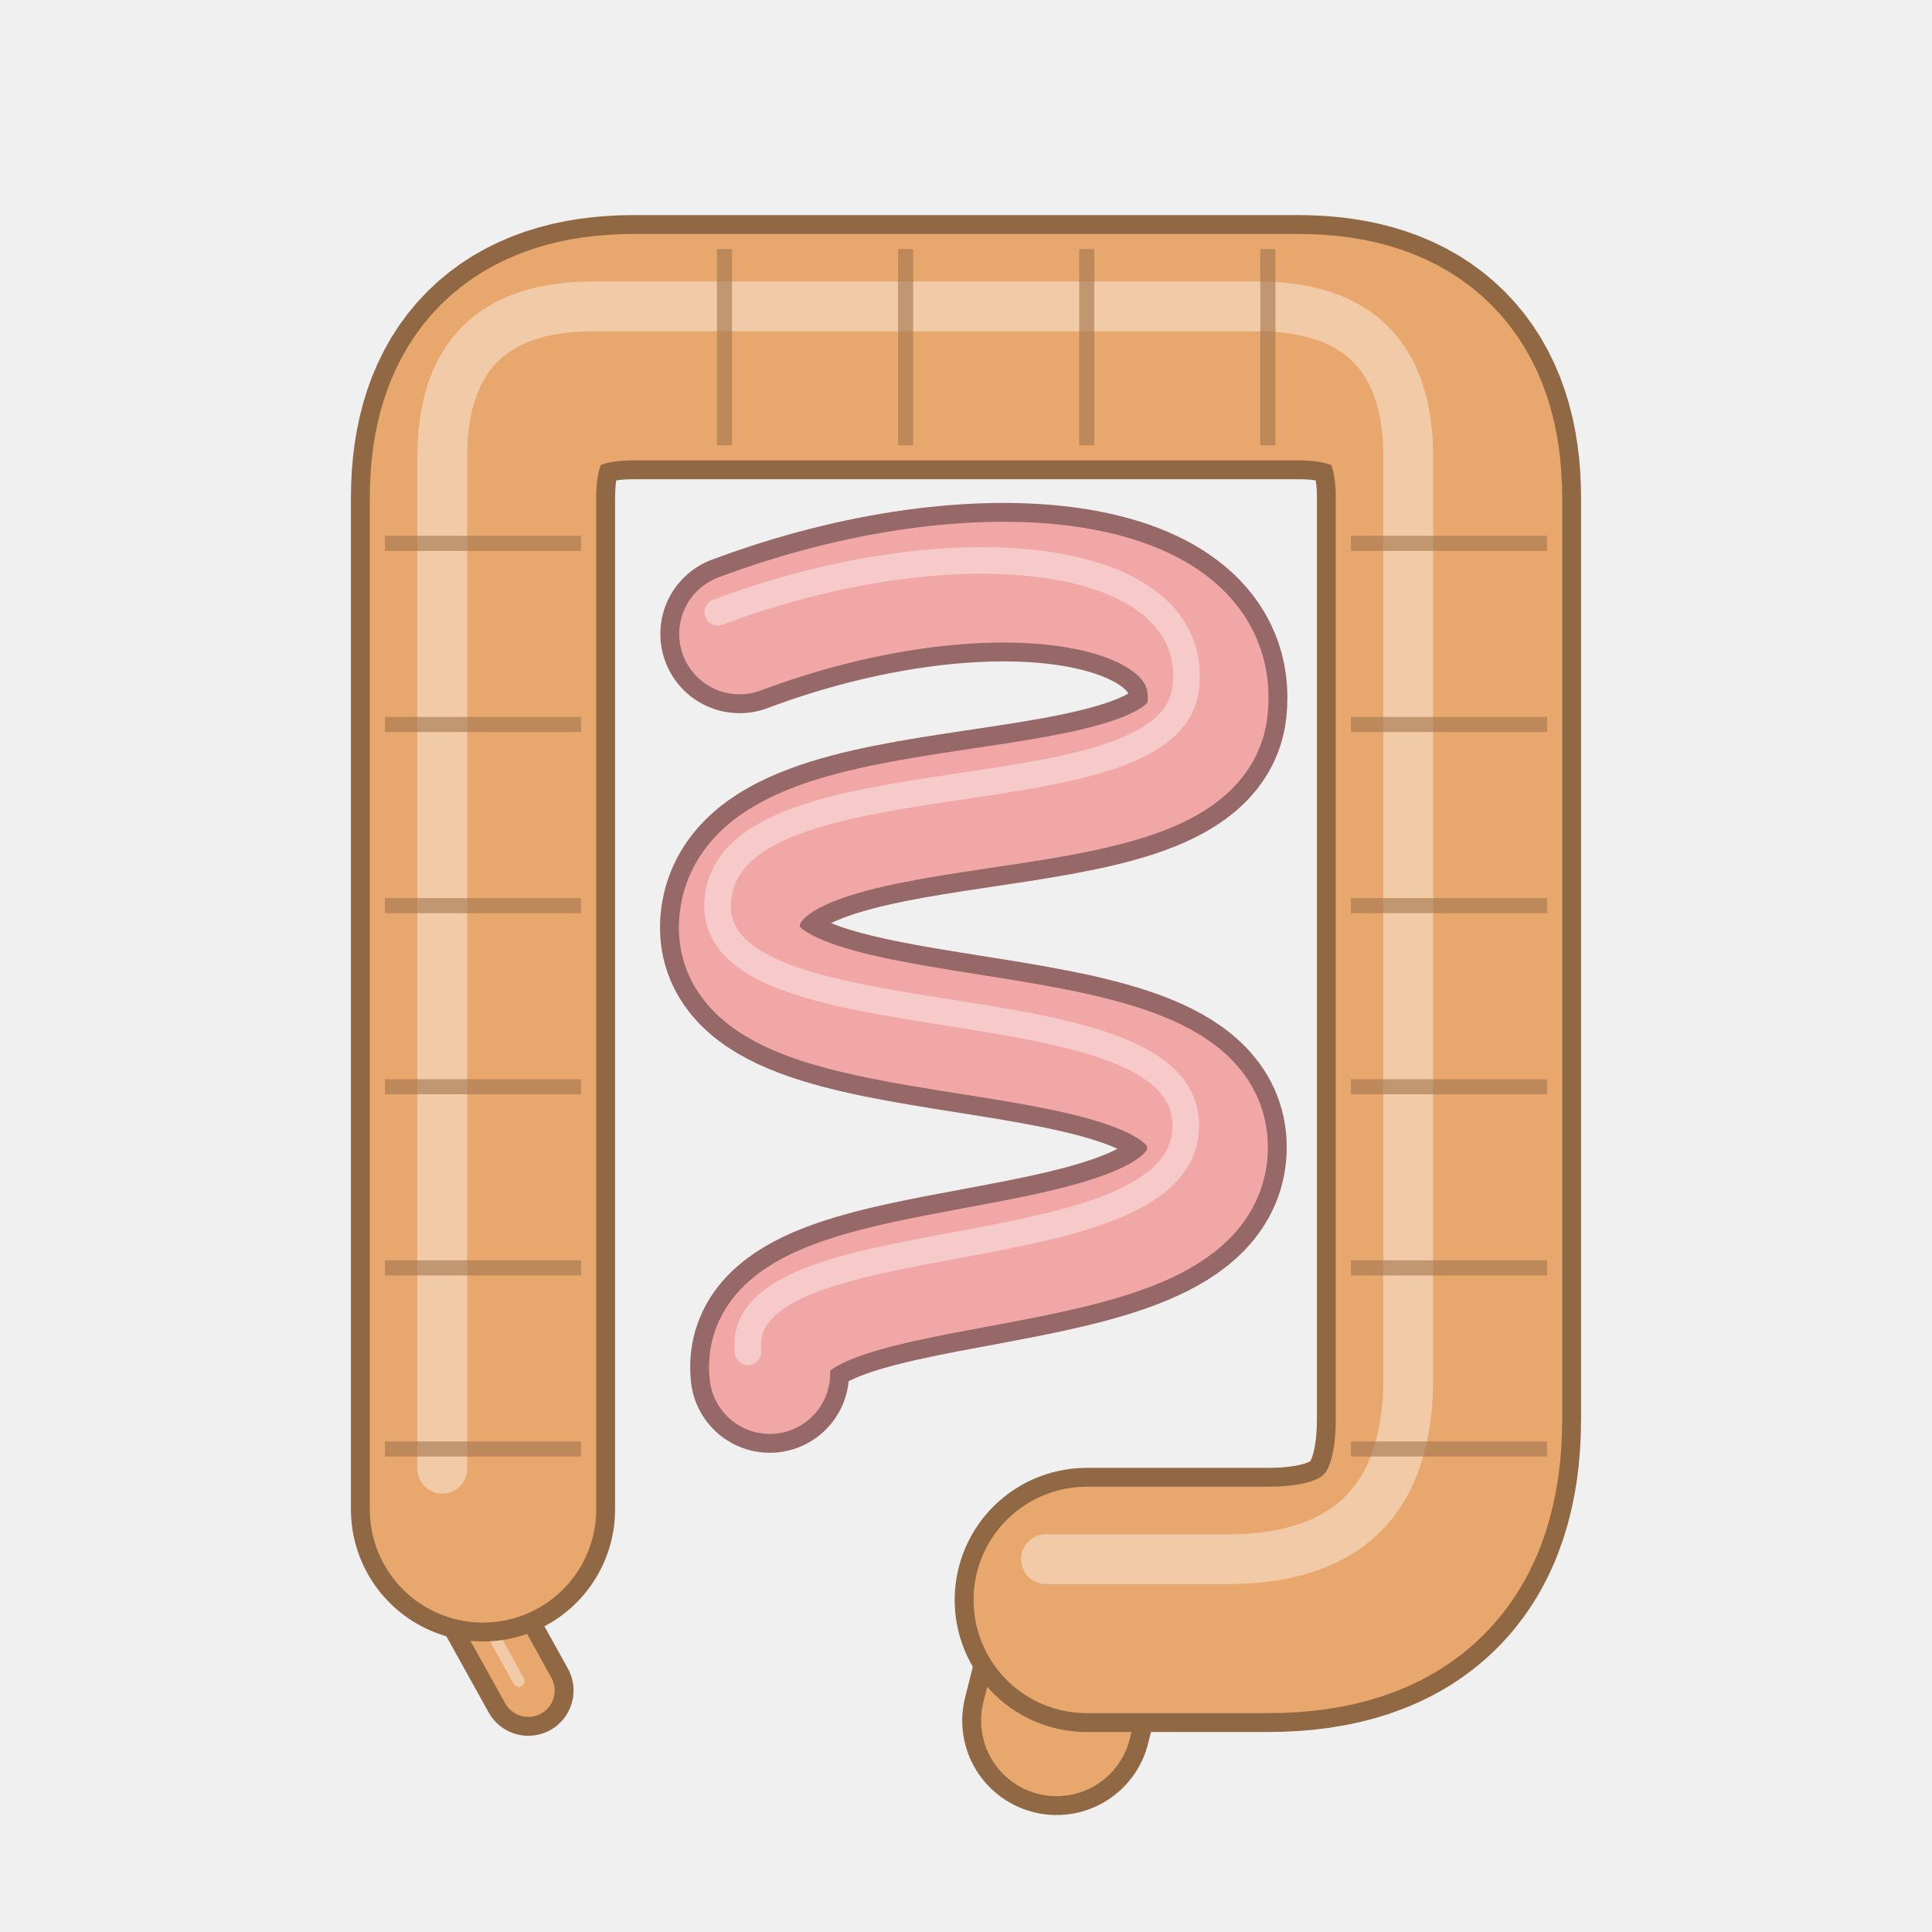
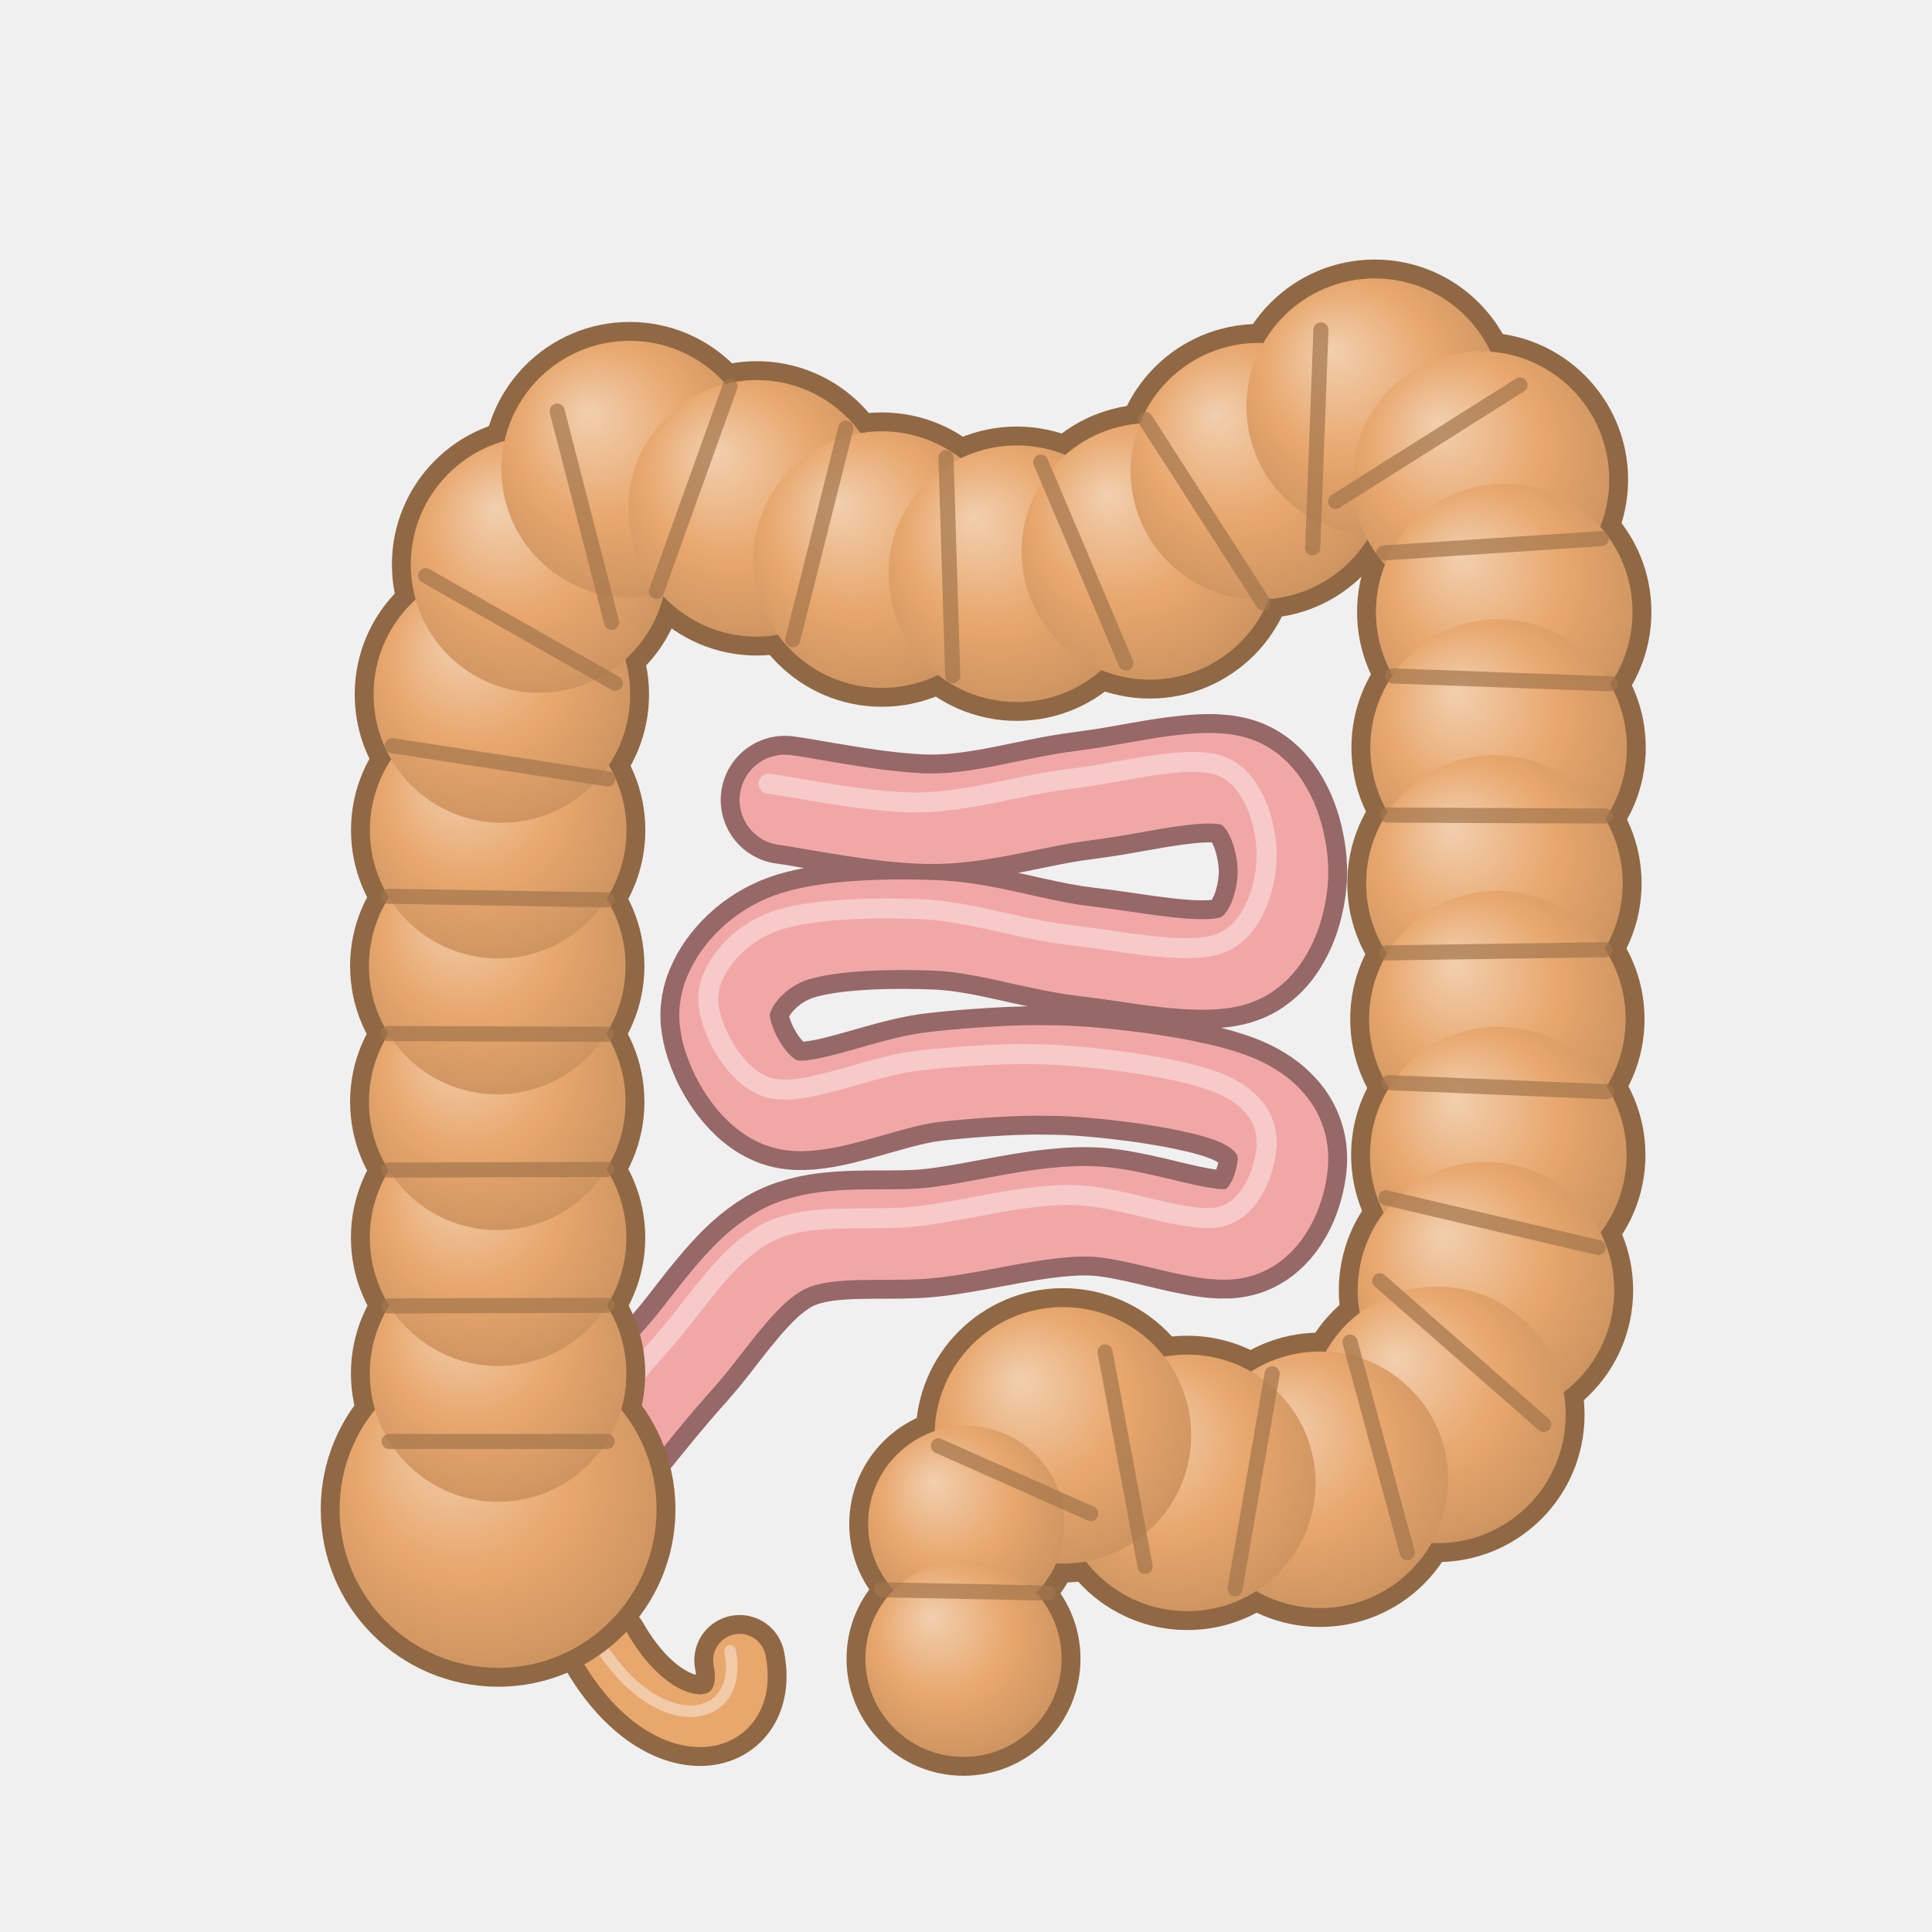
<svg xmlns="http://www.w3.org/2000/svg" viewBox="0 0 256 256" width="256" height="256" role="img" aria-labelledby="intestines-title">
-   <defs />
-   <g transform="translate(0 -8)">
-     <path d="M60 214L70 232" fill="none" stroke-linecap="round" stroke-linejoin="round" stroke="#906844" stroke-width="12" />
-     <path d="M60 214L70 232" fill="none" stroke-linecap="round" stroke-linejoin="round" stroke="#E8A76D" stroke-width="7" />
-     <path d="M60 214L70 232" fill="none" stroke-linecap="round" stroke-linejoin="round" stroke="#fff" stroke-width="1.54" opacity="0.4" transform="translate(-1.26 -1.26)" />
-     <path d="M144 220L140 236" fill="none" stroke-linecap="round" stroke-linejoin="round" stroke="#906844" stroke-width="25" />
-     <path d="M144 220L140 236" fill="none" stroke-linecap="round" stroke-linejoin="round" stroke="#E8A76D" stroke-width="20" />
-     <path d="M144 220L140 236" fill="none" stroke-linecap="round" stroke-linejoin="round" stroke="#fff" stroke-width="4.4" opacity="0.4" transform="translate(-3.6 -3.6)" />
-     <path d="M64 208L64 74Q64 54 84 54L172 54Q192 54 192 74L192 196Q192 220 168 220L144 220" fill="none" stroke-linecap="round" stroke-linejoin="round" stroke="#906844" stroke-width="35" />
-     <path d="M64 208L64 74Q64 54 84 54L172 54Q192 54 192 74L192 196Q192 220 168 220L144 220" fill="none" stroke-linecap="round" stroke-linejoin="round" stroke="#E8A76D" stroke-width="30" />
-     <path d="M64 208L64 74Q64 54 84 54L172 54Q192 54 192 74L192 196Q192 220 168 220L144 220" fill="none" stroke-linecap="round" stroke-linejoin="round" stroke="#fff" stroke-width="6.6" opacity="0.4" transform="translate(-5.4 -5.4)" />
-     <path d="M51 80H77M51 104H77M51 128H77M51 152H77M51 176H77M51 200H77M96 41V67M120 41V67M144 41V67M168 41V67M179 80H205M179 104H205M179 128H205M179 152H205M179 176H205M179 200H205" stroke="#a2754c" stroke-width="2" opacity="0.6" />
-     <path d="M98 92C130 80 162 84 160 102C158 120 100 110 98 130C96 150 160 140 160 160C160 180 100 172 102 190" fill="none" stroke-linecap="round" stroke-linejoin="round" stroke="#966868" stroke-width="21" />
-     <path d="M98 92C130 80 162 84 160 102C158 120 100 110 98 130C96 150 160 140 160 160C160 180 100 172 102 190" fill="none" stroke-linecap="round" stroke-linejoin="round" stroke="#F2A7A7" stroke-width="16" />
-     <path d="M98 92C130 80 162 84 160 102C158 120 100 110 98 130C96 150 160 140 160 160C160 180 100 172 102 190" fill="none" stroke-linecap="round" stroke-linejoin="round" stroke="#fff" stroke-width="3.52" opacity="0.4" transform="translate(-2.88 -2.88)" />
+   <defs>
+     <radialGradient id="intestines-sac" cx="0.45" cy="0.42" r="0.62" fx="0.33" fy="0.28">
+       <stop offset="0" stop-color="#f2cfaf" />
+       <stop offset="0.55" stop-color="#E8A76D" />
+       <stop offset="1" stop-color="#cc9360" />
+     </radialGradient>
+   </defs>
+   <g transform="translate(0 -6)">
+     <path d="M104 112C104.2 112.03 104.74 112.1 105.19 112.17C105.64 112.24 106.16 112.33 106.72 112.43C107.28 112.52 107.89 112.63 108.53 112.74C109.17 112.85 109.86 112.97 110.56 113.08C111.26 113.2 112 113.32 112.75 113.43C113.5 113.55 114.27 113.67 115.04 113.77C115.81 113.88 116.6 113.98 117.37 114.07C118.14 114.16 118.92 114.24 119.68 114.3C120.44 114.36 121.19 114.42 121.91 114.45C122.63 114.48 123.32 114.49 124 114.48C124.68 114.47 125.33 114.44 126 114.39C126.67 114.34 127.33 114.27 128 114.19C128.67 114.11 129.33 114.01 130 113.91C130.67 113.81 131.33 113.69 132 113.57C132.67 113.44 133.33 113.31 134 113.18C134.67 113.05 135.33 112.91 136 112.77C136.67 112.64 137.33 112.5 138 112.37C138.67 112.23 139.33 112.1 140 111.98C140.67 111.86 141.33 111.74 142 111.64C142.67 111.54 143.32 111.46 144 111.36C144.68 111.27 145.36 111.18 146.06 111.07C146.77 110.97 147.49 110.84 148.22 110.72C148.95 110.59 149.7 110.46 150.44 110.33C151.18 110.2 151.93 110.06 152.67 109.94C153.41 109.82 154.15 109.69 154.88 109.59C155.6 109.49 156.32 109.39 157.01 109.32C157.7 109.24 158.38 109.18 159.03 109.15C159.68 109.12 160.31 109.11 160.9 109.13C161.49 109.16 162.05 109.21 162.57 109.3C163.08 109.39 163.56 109.52 164 109.69C164.44 109.86 164.84 110.07 165.22 110.32C165.6 110.57 165.96 110.87 166.29 111.19C166.62 111.51 166.92 111.87 167.21 112.24C167.49 112.62 167.75 113.03 167.98 113.45C168.22 113.87 168.43 114.31 168.63 114.76C168.82 115.21 168.99 115.68 169.14 116.14C169.29 116.61 169.41 117.08 169.52 117.55C169.63 118.01 169.72 118.48 169.79 118.93C169.86 119.39 169.91 119.84 169.95 120.27C169.98 120.69 170 121.09 170 121.5C170 121.91 169.98 122.3 169.95 122.73C169.91 123.15 169.86 123.59 169.79 124.04C169.72 124.48 169.63 124.94 169.52 125.39C169.41 125.85 169.29 126.31 169.14 126.76C168.99 127.22 168.82 127.67 168.63 128.1C168.43 128.54 168.22 128.97 167.98 129.38C167.75 129.79 167.49 130.19 167.21 130.56C166.92 130.93 166.62 131.28 166.29 131.6C165.96 131.91 165.6 132.2 165.22 132.46C164.84 132.71 164.44 132.93 164 133.1C163.56 133.28 163.08 133.42 162.57 133.52C162.05 133.63 161.49 133.7 160.9 133.74C160.31 133.79 159.68 133.8 159.03 133.8C158.38 133.79 157.7 133.76 157.01 133.72C156.32 133.67 155.6 133.6 154.88 133.53C154.15 133.45 153.41 133.36 152.67 133.26C151.93 133.17 151.18 133.06 150.44 132.95C149.7 132.85 148.95 132.74 148.22 132.63C147.49 132.53 146.77 132.42 146.06 132.33C145.36 132.23 144.68 132.16 144 132.07C143.32 131.98 142.67 131.9 142 131.8C141.33 131.69 140.67 131.57 140 131.45C139.33 131.32 138.67 131.18 138 131.04C137.33 130.9 136.67 130.75 136 130.61C135.33 130.46 134.67 130.31 134 130.16C133.33 130.01 132.67 129.87 132 129.73C131.33 129.59 130.67 129.46 130 129.34C129.33 129.22 128.67 129.1 128 129.01C127.33 128.91 126.67 128.82 126 128.76C125.33 128.7 124.68 128.65 124 128.62C123.32 128.59 122.64 128.57 121.95 128.56C121.25 128.55 120.53 128.54 119.81 128.53C119.09 128.53 118.35 128.54 117.62 128.55C116.89 128.56 116.15 128.59 115.42 128.62C114.7 128.65 113.96 128.69 113.25 128.75C112.54 128.8 111.82 128.86 111.14 128.94C110.45 129.02 109.77 129.1 109.12 129.21C108.47 129.31 107.83 129.43 107.23 129.56C106.63 129.69 106.05 129.84 105.51 130C104.98 130.17 104.48 130.34 104 130.54C103.52 130.75 103.08 130.97 102.64 131.21C102.2 131.45 101.78 131.71 101.38 131.99C100.97 132.27 100.58 132.57 100.21 132.88C99.85 133.2 99.5 133.52 99.17 133.86C98.84 134.2 98.53 134.55 98.25 134.91C97.97 135.26 97.71 135.63 97.47 136C97.24 136.37 97.03 136.75 96.85 137.13C96.66 137.5 96.51 137.89 96.38 138.26C96.26 138.64 96.16 139.02 96.1 139.39C96.03 139.77 96 140.12 96 140.5C96 140.88 96.03 141.26 96.1 141.67C96.16 142.09 96.26 142.53 96.38 142.98C96.51 143.44 96.66 143.91 96.85 144.38C97.03 144.85 97.24 145.34 97.47 145.82C97.71 146.29 97.97 146.77 98.25 147.23C98.53 147.69 98.84 148.15 99.17 148.58C99.5 149.01 99.85 149.43 100.21 149.81C100.58 150.2 100.97 150.56 101.38 150.87C101.78 151.19 102.2 151.48 102.64 151.71C103.08 151.94 103.52 152.14 104 152.27C104.48 152.41 104.98 152.49 105.51 152.52C106.05 152.56 106.63 152.54 107.23 152.49C107.83 152.44 108.47 152.34 109.12 152.23C109.77 152.11 110.45 151.96 111.14 151.8C111.82 151.63 112.54 151.44 113.25 151.25C113.96 151.05 114.7 150.84 115.42 150.64C116.15 150.43 116.89 150.22 117.62 150.02C118.35 149.82 119.09 149.62 119.81 149.45C120.53 149.28 121.25 149.11 121.95 148.98C122.64 148.85 123.32 148.76 124 148.68C124.68 148.59 125.33 148.54 126 148.47C126.67 148.41 127.33 148.35 128 148.29C128.67 148.24 129.33 148.18 130 148.14C130.67 148.09 131.33 148.05 132 148.01C132.67 147.97 133.33 147.94 134 147.91C134.67 147.89 135.33 147.87 136 147.85C136.67 147.84 137.33 147.83 138 147.84C138.67 147.84 139.33 147.85 140 147.86C140.67 147.88 141.33 147.9 142 147.94C142.67 147.97 143.32 148.02 144 148.07C144.68 148.12 145.36 148.18 146.06 148.25C146.77 148.32 147.49 148.39 148.22 148.48C148.95 148.56 149.7 148.65 150.44 148.75C151.18 148.85 151.93 148.95 152.67 149.07C153.41 149.18 154.15 149.3 154.88 149.43C155.6 149.55 156.32 149.69 157.01 149.83C157.7 149.97 158.38 150.12 159.03 150.27C159.68 150.42 160.31 150.58 160.9 150.75C161.49 150.92 162.05 151.09 162.57 151.27C163.08 151.45 163.56 151.63 164 151.82C164.44 152.01 164.84 152.21 165.22 152.42C165.6 152.63 165.96 152.85 166.29 153.07C166.62 153.3 166.92 153.53 167.21 153.77C167.49 154.01 167.75 154.25 167.98 154.51C168.22 154.76 168.43 155.02 168.63 155.28C168.82 155.54 168.99 155.81 169.14 156.08C169.29 156.36 169.41 156.63 169.52 156.91C169.63 157.19 169.72 157.48 169.79 157.76C169.86 158.05 169.91 158.34 169.95 158.63C169.98 158.92 170 159.2 170 159.5C170 159.8 169.98 160.12 169.95 160.45C169.91 160.79 169.86 161.16 169.79 161.53C169.72 161.91 169.63 162.3 169.52 162.7C169.41 163.09 169.29 163.5 169.14 163.89C168.99 164.29 168.82 164.7 168.63 165.08C168.43 165.47 168.22 165.86 167.98 166.22C167.75 166.59 167.49 166.94 167.21 167.26C166.92 167.59 166.62 167.89 166.29 168.16C165.96 168.43 165.6 168.67 165.22 168.87C164.84 169.07 164.44 169.24 164 169.35C163.56 169.47 163.08 169.53 162.57 169.56C162.05 169.58 161.49 169.56 160.9 169.51C160.31 169.45 159.68 169.36 159.03 169.25C158.38 169.14 157.7 169 157.01 168.86C156.32 168.71 155.6 168.54 154.88 168.37C154.15 168.2 153.41 168.02 152.67 167.84C151.93 167.67 151.18 167.5 150.44 167.34C149.7 167.19 148.95 167.03 148.22 166.91C147.49 166.79 146.77 166.68 146.06 166.61C145.36 166.55 144.68 166.51 144 166.5C143.32 166.49 142.67 166.52 142 166.55C141.33 166.59 140.67 166.64 140 166.71C139.33 166.77 138.67 166.85 138 166.94C137.33 167.03 136.67 167.14 136 167.24C135.33 167.35 134.67 167.47 134 167.58C133.33 167.7 132.67 167.83 132 167.95C131.33 168.07 130.67 168.2 130 168.32C129.33 168.45 128.67 168.57 128 168.68C127.33 168.8 126.67 168.91 126 169.01C125.33 169.11 124.67 169.21 124 169.29C123.33 169.37 122.66 169.43 121.97 169.48C121.29 169.52 120.6 169.54 119.9 169.56C119.21 169.58 118.51 169.58 117.81 169.59C117.11 169.59 116.41 169.59 115.71 169.59C115.01 169.6 114.32 169.6 113.63 169.62C112.93 169.64 112.25 169.66 111.57 169.71C110.89 169.75 110.22 169.81 109.56 169.89C108.9 169.98 108.25 170.08 107.62 170.21C106.98 170.35 106.36 170.51 105.76 170.71C105.15 170.91 104.57 171.14 104 171.42C103.43 171.7 102.88 172.03 102.34 172.39C101.8 172.75 101.27 173.16 100.75 173.58C100.23 174.01 99.73 174.48 99.23 174.96C98.74 175.45 98.25 175.96 97.78 176.48C97.3 177 96.83 177.55 96.38 178.1C95.92 178.64 95.47 179.2 95.02 179.76C94.58 180.31 94.15 180.88 93.72 181.42C93.29 181.97 92.87 182.52 92.45 183.05C92.03 183.58 91.62 184.1 91.21 184.59C90.8 185.08 90.4 185.54 90 186C89.6 186.46 89.2 186.9 88.79 187.36C88.39 187.82 87.98 188.29 87.58 188.76C87.18 189.22 86.78 189.7 86.39 190.17C86 190.63 85.61 191.1 85.23 191.56C84.85 192.02 84.48 192.47 84.13 192.91C83.77 193.35 83.42 193.78 83.09 194.19C82.76 194.6 82.44 194.99 82.14 195.36C81.84 195.73 81.56 196.09 81.3 196.41C81.04 196.73 80.79 197.03 80.58 197.3C80.36 197.56 80.1 197.88 80 198" fill="none" stroke-linecap="round" stroke-linejoin="round" stroke="#966868" stroke-width="17" />
+     <path d="M104 112C104.2 112.03 104.74 112.1 105.19 112.17C105.64 112.24 106.16 112.33 106.72 112.43C107.28 112.52 107.89 112.63 108.53 112.74C109.17 112.85 109.86 112.97 110.56 113.08C111.26 113.2 112 113.32 112.75 113.43C113.5 113.55 114.27 113.67 115.04 113.77C115.81 113.88 116.6 113.98 117.37 114.07C118.14 114.16 118.92 114.24 119.68 114.3C120.44 114.36 121.19 114.42 121.91 114.45C122.63 114.48 123.32 114.49 124 114.48C124.68 114.47 125.33 114.44 126 114.39C126.67 114.34 127.33 114.27 128 114.19C128.67 114.11 129.33 114.01 130 113.91C130.67 113.81 131.33 113.69 132 113.57C132.67 113.44 133.33 113.31 134 113.18C134.67 113.05 135.33 112.91 136 112.77C136.67 112.64 137.33 112.5 138 112.37C138.67 112.23 139.33 112.1 140 111.98C140.67 111.86 141.33 111.74 142 111.64C142.67 111.54 143.32 111.46 144 111.36C144.68 111.27 145.36 111.18 146.06 111.07C146.77 110.97 147.49 110.84 148.22 110.72C148.95 110.59 149.7 110.46 150.44 110.33C151.18 110.2 151.93 110.06 152.67 109.94C153.41 109.82 154.15 109.69 154.88 109.59C155.6 109.49 156.32 109.39 157.01 109.32C157.7 109.24 158.38 109.18 159.03 109.15C159.68 109.12 160.31 109.11 160.9 109.13C161.49 109.16 162.05 109.21 162.57 109.3C163.08 109.39 163.56 109.52 164 109.69C164.44 109.86 164.84 110.07 165.22 110.32C165.6 110.57 165.96 110.87 166.29 111.19C166.62 111.51 166.92 111.87 167.21 112.24C167.49 112.62 167.75 113.03 167.98 113.45C168.22 113.87 168.43 114.31 168.63 114.76C168.82 115.21 168.99 115.68 169.14 116.14C169.29 116.61 169.41 117.08 169.52 117.55C169.63 118.01 169.72 118.48 169.79 118.93C169.86 119.39 169.91 119.84 169.95 120.27C169.98 120.69 170 121.09 170 121.5C170 121.91 169.98 122.3 169.95 122.73C169.91 123.15 169.86 123.59 169.79 124.04C169.72 124.48 169.63 124.94 169.52 125.39C169.41 125.85 169.29 126.31 169.14 126.76C168.99 127.22 168.82 127.67 168.63 128.1C168.43 128.54 168.22 128.97 167.98 129.38C167.75 129.79 167.49 130.19 167.21 130.56C166.92 130.93 166.62 131.28 166.29 131.6C165.96 131.91 165.6 132.2 165.22 132.46C164.84 132.71 164.44 132.93 164 133.1C163.56 133.28 163.08 133.42 162.57 133.52C162.05 133.63 161.49 133.7 160.9 133.74C160.31 133.79 159.68 133.8 159.03 133.8C158.38 133.79 157.7 133.76 157.01 133.72C156.32 133.67 155.6 133.6 154.88 133.53C154.15 133.45 153.41 133.36 152.67 133.26C151.93 133.17 151.18 133.06 150.44 132.95C149.7 132.85 148.95 132.74 148.22 132.63C147.49 132.53 146.77 132.42 146.06 132.33C145.36 132.23 144.68 132.16 144 132.07C143.32 131.98 142.67 131.9 142 131.8C141.33 131.69 140.67 131.57 140 131.45C139.33 131.32 138.67 131.18 138 131.04C137.33 130.9 136.67 130.75 136 130.61C135.33 130.46 134.67 130.31 134 130.16C133.33 130.01 132.67 129.87 132 129.73C131.33 129.59 130.67 129.46 130 129.34C129.33 129.22 128.67 129.1 128 129.01C127.33 128.91 126.67 128.82 126 128.76C125.33 128.7 124.68 128.65 124 128.62C123.32 128.59 122.64 128.57 121.95 128.56C121.25 128.55 120.53 128.54 119.81 128.53C119.09 128.53 118.35 128.54 117.62 128.55C116.89 128.56 116.15 128.59 115.42 128.62C114.7 128.65 113.96 128.69 113.25 128.75C112.54 128.8 111.82 128.86 111.14 128.94C110.45 129.02 109.77 129.1 109.12 129.21C108.47 129.31 107.83 129.43 107.23 129.56C106.63 129.69 106.05 129.84 105.51 130C104.98 130.17 104.48 130.34 104 130.54C103.52 130.75 103.08 130.97 102.64 131.21C102.2 131.45 101.78 131.71 101.38 131.99C100.97 132.27 100.58 132.57 100.21 132.88C99.85 133.2 99.5 133.52 99.17 133.86C98.84 134.2 98.53 134.55 98.25 134.91C97.97 135.26 97.71 135.63 97.47 136C97.24 136.37 97.03 136.75 96.85 137.13C96.66 137.5 96.51 137.89 96.38 138.26C96.26 138.64 96.16 139.02 96.1 139.39C96.03 139.77 96 140.12 96 140.5C96 140.88 96.03 141.26 96.1 141.67C96.16 142.09 96.26 142.53 96.38 142.98C96.51 143.44 96.66 143.91 96.85 144.38C97.03 144.85 97.24 145.34 97.47 145.82C97.71 146.29 97.97 146.77 98.25 147.23C98.53 147.69 98.84 148.15 99.17 148.58C99.5 149.01 99.85 149.43 100.21 149.81C100.58 150.2 100.97 150.56 101.38 150.87C101.78 151.19 102.2 151.48 102.64 151.71C103.08 151.94 103.52 152.14 104 152.27C104.48 152.41 104.98 152.49 105.51 152.52C106.05 152.56 106.63 152.54 107.23 152.49C107.83 152.44 108.47 152.34 109.12 152.23C109.77 152.11 110.45 151.96 111.14 151.8C111.82 151.63 112.54 151.44 113.25 151.25C113.96 151.05 114.7 150.84 115.42 150.64C116.15 150.43 116.89 150.22 117.62 150.02C118.35 149.82 119.09 149.62 119.81 149.45C120.53 149.28 121.25 149.11 121.95 148.98C122.64 148.85 123.32 148.76 124 148.68C124.68 148.59 125.33 148.54 126 148.47C126.67 148.41 127.33 148.35 128 148.29C128.67 148.24 129.33 148.18 130 148.14C130.67 148.09 131.33 148.05 132 148.01C132.67 147.97 133.33 147.94 134 147.91C134.67 147.89 135.33 147.87 136 147.85C136.67 147.84 137.33 147.83 138 147.84C138.67 147.84 139.33 147.85 140 147.86C140.67 147.88 141.33 147.9 142 147.94C142.67 147.97 143.32 148.02 144 148.07C144.68 148.12 145.36 148.18 146.06 148.25C146.77 148.32 147.49 148.39 148.22 148.48C148.95 148.56 149.7 148.65 150.44 148.75C151.18 148.85 151.93 148.95 152.67 149.07C153.41 149.18 154.15 149.3 154.88 149.43C155.6 149.55 156.32 149.69 157.01 149.83C157.7 149.97 158.38 150.12 159.03 150.27C159.68 150.42 160.31 150.58 160.9 150.75C161.49 150.92 162.05 151.09 162.57 151.27C163.08 151.45 163.56 151.63 164 151.82C164.44 152.01 164.84 152.21 165.22 152.42C165.6 152.63 165.96 152.85 166.29 153.07C166.62 153.3 166.92 153.53 167.21 153.77C167.49 154.01 167.75 154.25 167.98 154.51C168.22 154.76 168.43 155.02 168.63 155.28C168.82 155.54 168.99 155.81 169.14 156.08C169.29 156.36 169.41 156.63 169.52 156.91C169.63 157.19 169.72 157.48 169.79 157.76C169.86 158.05 169.91 158.34 169.95 158.63C169.98 158.92 170 159.2 170 159.5C170 159.8 169.98 160.12 169.95 160.45C169.91 160.79 169.86 161.16 169.79 161.53C169.72 161.91 169.63 162.3 169.52 162.7C169.41 163.09 169.29 163.5 169.14 163.89C168.99 164.29 168.82 164.7 168.63 165.08C168.43 165.47 168.22 165.86 167.98 166.22C167.75 166.59 167.49 166.94 167.21 167.26C166.92 167.59 166.62 167.89 166.29 168.16C165.96 168.43 165.6 168.67 165.22 168.87C164.84 169.07 164.44 169.24 164 169.35C163.56 169.47 163.08 169.53 162.57 169.56C162.05 169.58 161.49 169.56 160.9 169.51C160.31 169.45 159.68 169.36 159.03 169.25C158.38 169.14 157.7 169 157.01 168.86C156.32 168.71 155.6 168.54 154.88 168.37C154.15 168.2 153.41 168.02 152.67 167.84C151.93 167.67 151.18 167.5 150.44 167.34C149.7 167.19 148.95 167.03 148.22 166.91C147.49 166.79 146.77 166.68 146.06 166.61C145.36 166.55 144.68 166.51 144 166.5C143.32 166.49 142.67 166.52 142 166.55C141.33 166.59 140.67 166.64 140 166.71C139.33 166.77 138.67 166.85 138 166.94C137.33 167.03 136.67 167.14 136 167.24C135.33 167.35 134.67 167.47 134 167.58C133.33 167.7 132.67 167.83 132 167.95C131.33 168.07 130.67 168.2 130 168.32C129.33 168.45 128.67 168.57 128 168.68C127.33 168.8 126.67 168.91 126 169.01C125.33 169.11 124.67 169.21 124 169.29C123.33 169.37 122.66 169.43 121.97 169.48C121.29 169.52 120.6 169.54 119.9 169.56C119.21 169.58 118.51 169.58 117.81 169.59C117.11 169.59 116.41 169.59 115.71 169.59C115.01 169.6 114.32 169.6 113.63 169.62C112.93 169.64 112.25 169.66 111.57 169.71C110.89 169.75 110.22 169.81 109.56 169.89C108.9 169.98 108.25 170.08 107.62 170.21C106.98 170.35 106.36 170.51 105.76 170.71C105.15 170.91 104.57 171.14 104 171.42C103.43 171.7 102.88 172.03 102.34 172.39C101.8 172.75 101.27 173.16 100.75 173.58C100.23 174.01 99.73 174.48 99.23 174.96C98.74 175.45 98.25 175.96 97.78 176.48C97.3 177 96.83 177.55 96.38 178.1C95.92 178.64 95.47 179.2 95.02 179.76C94.58 180.31 94.15 180.88 93.72 181.42C93.29 181.97 92.87 182.52 92.45 183.05C92.03 183.58 91.62 184.1 91.21 184.59C90.8 185.08 90.4 185.54 90 186C89.6 186.46 89.2 186.9 88.79 187.36C88.39 187.82 87.98 188.29 87.58 188.76C87.18 189.22 86.78 189.7 86.39 190.17C86 190.63 85.61 191.1 85.23 191.56C84.85 192.02 84.48 192.47 84.13 192.91C83.77 193.35 83.42 193.78 83.09 194.19C82.76 194.6 82.44 194.99 82.14 195.36C81.84 195.73 81.56 196.09 81.3 196.41C81.04 196.73 80.79 197.03 80.58 197.3C80.36 197.56 80.1 197.88 80 198" fill="none" stroke-linecap="round" stroke-linejoin="round" stroke="#F2A7A7" stroke-width="12" />
+     <path d="M104 112C104.2 112.03 104.74 112.1 105.19 112.17C105.64 112.24 106.16 112.33 106.72 112.43C107.28 112.52 107.89 112.63 108.53 112.74C109.17 112.85 109.86 112.97 110.56 113.08C111.26 113.2 112 113.32 112.75 113.43C113.5 113.55 114.27 113.67 115.04 113.77C115.81 113.88 116.6 113.98 117.37 114.07C118.14 114.16 118.92 114.24 119.68 114.3C120.44 114.36 121.19 114.42 121.91 114.45C122.63 114.48 123.32 114.49 124 114.48C124.68 114.47 125.33 114.44 126 114.39C126.67 114.34 127.33 114.27 128 114.19C128.67 114.11 129.33 114.01 130 113.91C130.67 113.81 131.33 113.69 132 113.57C132.67 113.44 133.33 113.31 134 113.18C134.67 113.05 135.33 112.91 136 112.77C136.67 112.64 137.33 112.5 138 112.37C138.67 112.23 139.33 112.1 140 111.98C140.67 111.86 141.33 111.74 142 111.64C142.67 111.54 143.32 111.46 144 111.36C144.68 111.27 145.36 111.18 146.06 111.07C146.77 110.97 147.49 110.84 148.22 110.72C148.95 110.59 149.7 110.46 150.44 110.33C151.18 110.2 151.93 110.06 152.67 109.94C153.41 109.82 154.15 109.69 154.88 109.59C155.6 109.49 156.32 109.39 157.01 109.32C157.7 109.24 158.38 109.18 159.03 109.15C159.68 109.12 160.31 109.11 160.9 109.13C161.49 109.16 162.05 109.21 162.57 109.3C163.08 109.39 163.56 109.52 164 109.69C164.44 109.86 164.84 110.07 165.22 110.32C165.6 110.57 165.96 110.87 166.29 111.19C166.62 111.51 166.92 111.87 167.21 112.24C167.49 112.62 167.75 113.03 167.98 113.45C168.22 113.87 168.43 114.31 168.63 114.76C168.82 115.21 168.99 115.68 169.14 116.14C169.29 116.61 169.41 117.08 169.52 117.55C169.63 118.01 169.72 118.48 169.79 118.93C169.86 119.39 169.91 119.84 169.95 120.27C169.98 120.69 170 121.09 170 121.5C170 121.91 169.98 122.3 169.95 122.73C169.91 123.15 169.86 123.59 169.79 124.04C169.72 124.48 169.63 124.94 169.52 125.39C169.41 125.85 169.29 126.31 169.14 126.76C168.99 127.22 168.82 127.67 168.63 128.1C168.43 128.54 168.22 128.97 167.98 129.38C167.75 129.79 167.49 130.19 167.21 130.56C166.92 130.93 166.62 131.28 166.29 131.6C165.96 131.91 165.6 132.2 165.22 132.46C164.84 132.71 164.44 132.93 164 133.1C163.56 133.28 163.08 133.42 162.57 133.52C162.05 133.63 161.49 133.7 160.9 133.74C160.31 133.79 159.68 133.8 159.03 133.8C158.38 133.79 157.7 133.76 157.01 133.72C156.32 133.67 155.6 133.6 154.88 133.53C154.15 133.45 153.41 133.36 152.67 133.26C151.93 133.17 151.18 133.06 150.44 132.95C149.7 132.85 148.95 132.74 148.22 132.63C147.49 132.53 146.77 132.42 146.06 132.33C145.36 132.23 144.68 132.16 144 132.07C143.32 131.98 142.67 131.9 142 131.8C141.33 131.69 140.67 131.57 140 131.45C139.33 131.32 138.67 131.18 138 131.04C137.33 130.9 136.67 130.75 136 130.61C135.33 130.46 134.67 130.31 134 130.16C133.33 130.01 132.67 129.87 132 129.73C131.33 129.59 130.67 129.46 130 129.34C129.33 129.22 128.67 129.1 128 129.01C127.33 128.91 126.67 128.82 126 128.76C125.33 128.7 124.68 128.65 124 128.62C123.32 128.59 122.64 128.57 121.95 128.56C121.25 128.55 120.53 128.54 119.81 128.53C119.09 128.53 118.35 128.54 117.62 128.55C116.89 128.56 116.15 128.59 115.42 128.62C114.7 128.65 113.96 128.69 113.25 128.75C112.54 128.8 111.82 128.86 111.14 128.94C110.45 129.02 109.77 129.1 109.12 129.21C108.47 129.31 107.83 129.43 107.23 129.56C106.63 129.69 106.05 129.84 105.51 130C104.98 130.17 104.48 130.34 104 130.54C103.52 130.75 103.08 130.97 102.64 131.21C102.2 131.45 101.78 131.71 101.38 131.99C100.97 132.27 100.58 132.57 100.21 132.88C99.85 133.2 99.5 133.52 99.17 133.86C98.84 134.2 98.53 134.55 98.25 134.91C97.97 135.26 97.71 135.63 97.47 136C97.24 136.37 97.03 136.75 96.85 137.13C96.66 137.5 96.51 137.89 96.38 138.26C96.26 138.64 96.16 139.02 96.1 139.39C96.03 139.77 96 140.12 96 140.5C96 140.88 96.03 141.26 96.1 141.67C96.16 142.09 96.26 142.53 96.38 142.98C96.51 143.44 96.66 143.91 96.85 144.38C97.03 144.85 97.24 145.34 97.47 145.82C97.71 146.29 97.97 146.77 98.25 147.23C98.53 147.69 98.84 148.15 99.17 148.58C99.5 149.01 99.85 149.43 100.21 149.81C100.58 150.2 100.97 150.56 101.38 150.87C101.78 151.19 102.2 151.48 102.64 151.71C103.08 151.94 103.52 152.14 104 152.27C104.48 152.41 104.98 152.49 105.51 152.52C106.05 152.56 106.63 152.54 107.23 152.49C107.83 152.44 108.47 152.34 109.12 152.23C109.77 152.11 110.45 151.96 111.14 151.8C111.82 151.63 112.54 151.44 113.25 151.25C113.96 151.05 114.7 150.84 115.42 150.64C116.15 150.43 116.89 150.22 117.62 150.02C118.35 149.82 119.09 149.62 119.81 149.45C120.53 149.28 121.25 149.11 121.95 148.98C122.64 148.85 123.32 148.76 124 148.68C124.68 148.59 125.33 148.54 126 148.47C126.67 148.41 127.33 148.35 128 148.29C128.67 148.24 129.33 148.18 130 148.14C130.67 148.09 131.33 148.05 132 148.01C132.67 147.97 133.33 147.94 134 147.91C134.67 147.89 135.33 147.87 136 147.85C136.67 147.84 137.33 147.83 138 147.84C138.67 147.84 139.33 147.85 140 147.86C140.67 147.88 141.33 147.9 142 147.94C142.67 147.97 143.32 148.02 144 148.07C144.68 148.12 145.36 148.18 146.06 148.25C146.77 148.32 147.49 148.39 148.22 148.48C148.95 148.56 149.7 148.65 150.44 148.75C151.18 148.85 151.93 148.95 152.67 149.07C153.41 149.18 154.15 149.3 154.88 149.43C155.6 149.55 156.32 149.69 157.01 149.83C157.7 149.97 158.38 150.12 159.03 150.27C159.68 150.42 160.31 150.58 160.9 150.75C161.49 150.92 162.05 151.09 162.57 151.27C163.08 151.45 163.56 151.63 164 151.82C164.44 152.01 164.84 152.21 165.22 152.42C165.6 152.63 165.96 152.85 166.29 153.07C166.62 153.3 166.92 153.53 167.21 153.77C167.49 154.01 167.75 154.25 167.98 154.51C168.22 154.76 168.43 155.02 168.63 155.28C168.82 155.54 168.99 155.81 169.14 156.08C169.29 156.36 169.41 156.63 169.52 156.91C169.63 157.19 169.72 157.48 169.79 157.76C169.86 158.05 169.91 158.34 169.95 158.63C169.98 158.92 170 159.2 170 159.5C170 159.8 169.98 160.12 169.95 160.45C169.91 160.79 169.86 161.16 169.79 161.53C169.72 161.91 169.63 162.3 169.52 162.7C169.41 163.09 169.29 163.5 169.14 163.89C168.99 164.29 168.82 164.7 168.63 165.08C168.43 165.47 168.22 165.86 167.98 166.22C167.75 166.59 167.49 166.94 167.21 167.26C166.92 167.59 166.62 167.89 166.29 168.16C165.96 168.43 165.6 168.67 165.22 168.87C164.84 169.07 164.44 169.24 164 169.35C163.56 169.47 163.08 169.53 162.57 169.56C162.05 169.58 161.49 169.56 160.9 169.51C160.31 169.45 159.68 169.36 159.03 169.25C158.38 169.14 157.7 169 157.01 168.86C156.32 168.71 155.6 168.54 154.88 168.37C154.15 168.2 153.41 168.02 152.67 167.84C151.93 167.67 151.18 167.5 150.44 167.34C149.7 167.19 148.95 167.03 148.22 166.91C147.49 166.79 146.77 166.68 146.06 166.61C145.36 166.55 144.68 166.51 144 166.5C143.32 166.49 142.67 166.52 142 166.55C141.33 166.59 140.67 166.64 140 166.71C139.33 166.77 138.67 166.85 138 166.94C137.33 167.03 136.67 167.14 136 167.24C135.33 167.35 134.67 167.47 134 167.58C133.33 167.7 132.67 167.83 132 167.95C131.33 168.07 130.67 168.2 130 168.32C129.33 168.45 128.67 168.57 128 168.68C127.33 168.8 126.67 168.91 126 169.01C125.33 169.11 124.67 169.21 124 169.29C123.33 169.37 122.66 169.43 121.97 169.48C121.29 169.52 120.6 169.54 119.9 169.56C119.21 169.58 118.51 169.58 117.81 169.59C117.11 169.59 116.41 169.59 115.71 169.59C115.01 169.6 114.32 169.6 113.63 169.62C112.93 169.64 112.25 169.66 111.57 169.71C110.89 169.75 110.22 169.81 109.56 169.89C108.9 169.98 108.25 170.08 107.62 170.21C106.98 170.35 106.36 170.51 105.76 170.71C105.15 170.91 104.57 171.14 104 171.42C103.43 171.7 102.88 172.03 102.34 172.39C101.8 172.75 101.27 173.16 100.75 173.58C100.23 174.01 99.73 174.48 99.23 174.96C98.74 175.45 98.25 175.96 97.78 176.48C97.3 177 96.83 177.55 96.38 178.1C95.92 178.64 95.47 179.2 95.02 179.76C94.58 180.31 94.15 180.88 93.72 181.42C93.29 181.97 92.87 182.52 92.45 183.05C92.03 183.58 91.62 184.1 91.21 184.59C90.8 185.08 90.4 185.54 90 186C89.6 186.46 89.2 186.9 88.79 187.36C88.39 187.82 87.98 188.29 87.58 188.76C87.18 189.22 86.78 189.7 86.39 190.17C86 190.63 85.61 191.1 85.23 191.56C84.85 192.02 84.48 192.47 84.13 192.91C83.77 193.35 83.42 193.78 83.09 194.19C82.76 194.6 82.44 194.99 82.14 195.36C81.84 195.73 81.56 196.09 81.3 196.41C81.04 196.73 80.79 197.03 80.58 197.3C80.36 197.56 80.1 197.88 80 198" fill="none" stroke-linecap="round" stroke-linejoin="round" stroke="#fff" stroke-width="2.64" opacity="0.4" transform="translate(-2.16 -2.16)" />
+     <path d="M80 224C88 238 100 236 98 226" fill="none" stroke-linecap="round" stroke-linejoin="round" stroke="#906844" stroke-width="12" />
+     <path d="M80 224C88 238 100 236 98 226" fill="none" stroke-linecap="round" stroke-linejoin="round" stroke="#E8A76D" stroke-width="7" />
+     <path d="M80 224C88 238 100 236 98 226" fill="none" stroke-linecap="round" stroke-linejoin="round" stroke="#fff" stroke-width="1.54" opacity="0.4" transform="translate(-1.26 -1.26)" />
+     <circle cx="66" cy="206" r="23.5" fill="#906844" />
+     <circle cx="66" cy="188" r="19.5" fill="#906844" />
+     <circle cx="66" cy="170" r="19.5" fill="#906844" />
+     <circle cx="65.89" cy="152" r="19.5" fill="#906844" />
+     <circle cx="65.89" cy="134" r="19.5" fill="#906844" />
+     <circle cx="66.01" cy="116" r="19.5" fill="#906844" />
+     <circle cx="66.5" cy="98.02" r="19.5" fill="#906844" />
+     <circle cx="71.43" cy="80.8" r="19.5" fill="#906844" />
+     <circle cx="83.44" cy="68.16" r="19.5" fill="#906844" />
+     <circle cx="100.27" cy="73.36" r="19.5" fill="#906844" />
+     <circle cx="116.85" cy="80.15" r="19.5" fill="#906844" />
+     <circle cx="134.73" cy="82.02" r="19.5" fill="#906844" />
+     <circle cx="152.36" cy="79.06" r="19.5" fill="#906844" />
+     <circle cx="166.81" cy="68.43" r="19.5" fill="#906844" />
+     <circle cx="182.16" cy="59.89" r="19.5" fill="#906844" />
+     <circle cx="196.23" cy="69.55" r="19.5" fill="#906844" />
+     <circle cx="199.32" cy="87.09" r="19.5" fill="#906844" />
+     <circle cx="198.57" cy="105.07" r="19.5" fill="#906844" />
+     <circle cx="198.02" cy="123.06" r="19.5" fill="#906844" />
+     <circle cx="198.41" cy="141.05" r="19.5" fill="#906844" />
+     <circle cx="198.53" cy="159.05" r="19.5" fill="#906844" />
+     <circle cx="196.9" cy="176.97" r="19.5" fill="#906844" />
+     <circle cx="190.46" cy="193.48" r="19.5" fill="#906844" />
+     <circle cx="174.9" cy="202.08" r="19.5" fill="#906844" />
+     <circle cx="157.32" cy="202.49" r="19.5" fill="#906844" />
+     <circle cx="140.84" cy="196.19" r="19.5" fill="#906844" />
+     <circle cx="128.03" cy="207.94" r="15.5" fill="#906844" />
+     <circle cx="127.67" cy="225.8" r="15.5" fill="#906844" />
+     <circle cx="66" cy="206" r="21" fill="url(#intestines-sac)" />
+     <circle cx="66" cy="188" r="17" fill="url(#intestines-sac)" />
+     <circle cx="66" cy="170" r="17" fill="url(#intestines-sac)" />
+     <circle cx="65.89" cy="152" r="17" fill="url(#intestines-sac)" />
+     <circle cx="65.89" cy="134" r="17" fill="url(#intestines-sac)" />
+     <circle cx="66.01" cy="116" r="17" fill="url(#intestines-sac)" />
+     <circle cx="66.5" cy="98.02" r="17" fill="url(#intestines-sac)" />
+     <circle cx="71.43" cy="80.8" r="17" fill="url(#intestines-sac)" />
+     <circle cx="83.44" cy="68.16" r="17" fill="url(#intestines-sac)" />
+     <circle cx="100.27" cy="73.36" r="17" fill="url(#intestines-sac)" />
+     <circle cx="116.85" cy="80.15" r="17" fill="url(#intestines-sac)" />
+     <circle cx="134.73" cy="82.02" r="17" fill="url(#intestines-sac)" />
+     <circle cx="152.36" cy="79.06" r="17" fill="url(#intestines-sac)" />
+     <circle cx="166.81" cy="68.43" r="17" fill="url(#intestines-sac)" />
+     <circle cx="182.16" cy="59.89" r="17" fill="url(#intestines-sac)" />
+     <circle cx="196.23" cy="69.55" r="17" fill="url(#intestines-sac)" />
+     <circle cx="199.32" cy="87.09" r="17" fill="url(#intestines-sac)" />
+     <circle cx="198.57" cy="105.07" r="17" fill="url(#intestines-sac)" />
+     <circle cx="198.02" cy="123.06" r="17" fill="url(#intestines-sac)" />
+     <circle cx="198.41" cy="141.05" r="17" fill="url(#intestines-sac)" />
+     <circle cx="198.53" cy="159.05" r="17" fill="url(#intestines-sac)" />
+     <circle cx="196.9" cy="176.97" r="17" fill="url(#intestines-sac)" />
+     <circle cx="190.46" cy="193.48" r="17" fill="url(#intestines-sac)" />
+     <circle cx="174.9" cy="202.08" r="17" fill="url(#intestines-sac)" />
+     <circle cx="157.32" cy="202.49" r="17" fill="url(#intestines-sac)" />
+     <circle cx="140.84" cy="196.19" r="17" fill="url(#intestines-sac)" />
+     <circle cx="128.03" cy="207.94" r="13" fill="url(#intestines-sac)" />
+     <circle cx="127.67" cy="225.8" r="13" fill="url(#intestines-sac)" />
+     <path d="M80.45 197L51.55 197M80.45 178.96L51.55 179.04M80.4 160.96L51.5 161.04M80.34 143.05L51.44 142.95M80.4 125.24L51.51 124.76M80.54 109.21L51.98 104.81M81.53 96.54L56.4 82.28M81.04 88.47L73.83 60.48M86.98 84.36L96.74 57.16M105.04 90.77L112.08 62.74M126.24 95.53L125.35 66.64M149.18 93.85L137.91 67.24M167.4 85.9L151.77 61.59M173.94 78.6L175.03 49.72M176.97 72.43L201.41 57.01M183.36 79.27L212.19 77.37M184.51 95.56L213.39 96.61M183.84 114L212.74 114.13M183.76 132.26L212.66 131.85M184.03 149.45L212.9 150.66M183.64 164.71L211.78 171.31M182.81 175.7L204.55 194.75M178.89 183.84L186.47 211.73M168.57 188.04L163.65 216.52M146.43 185.13L151.73 213.55M124.34 197.58L144.53 206.56M116.8 216.65L138.9 217.09" stroke="#a2754c" stroke-width="2" stroke-linecap="round" opacity="0.7" />
  </g>
</svg>
